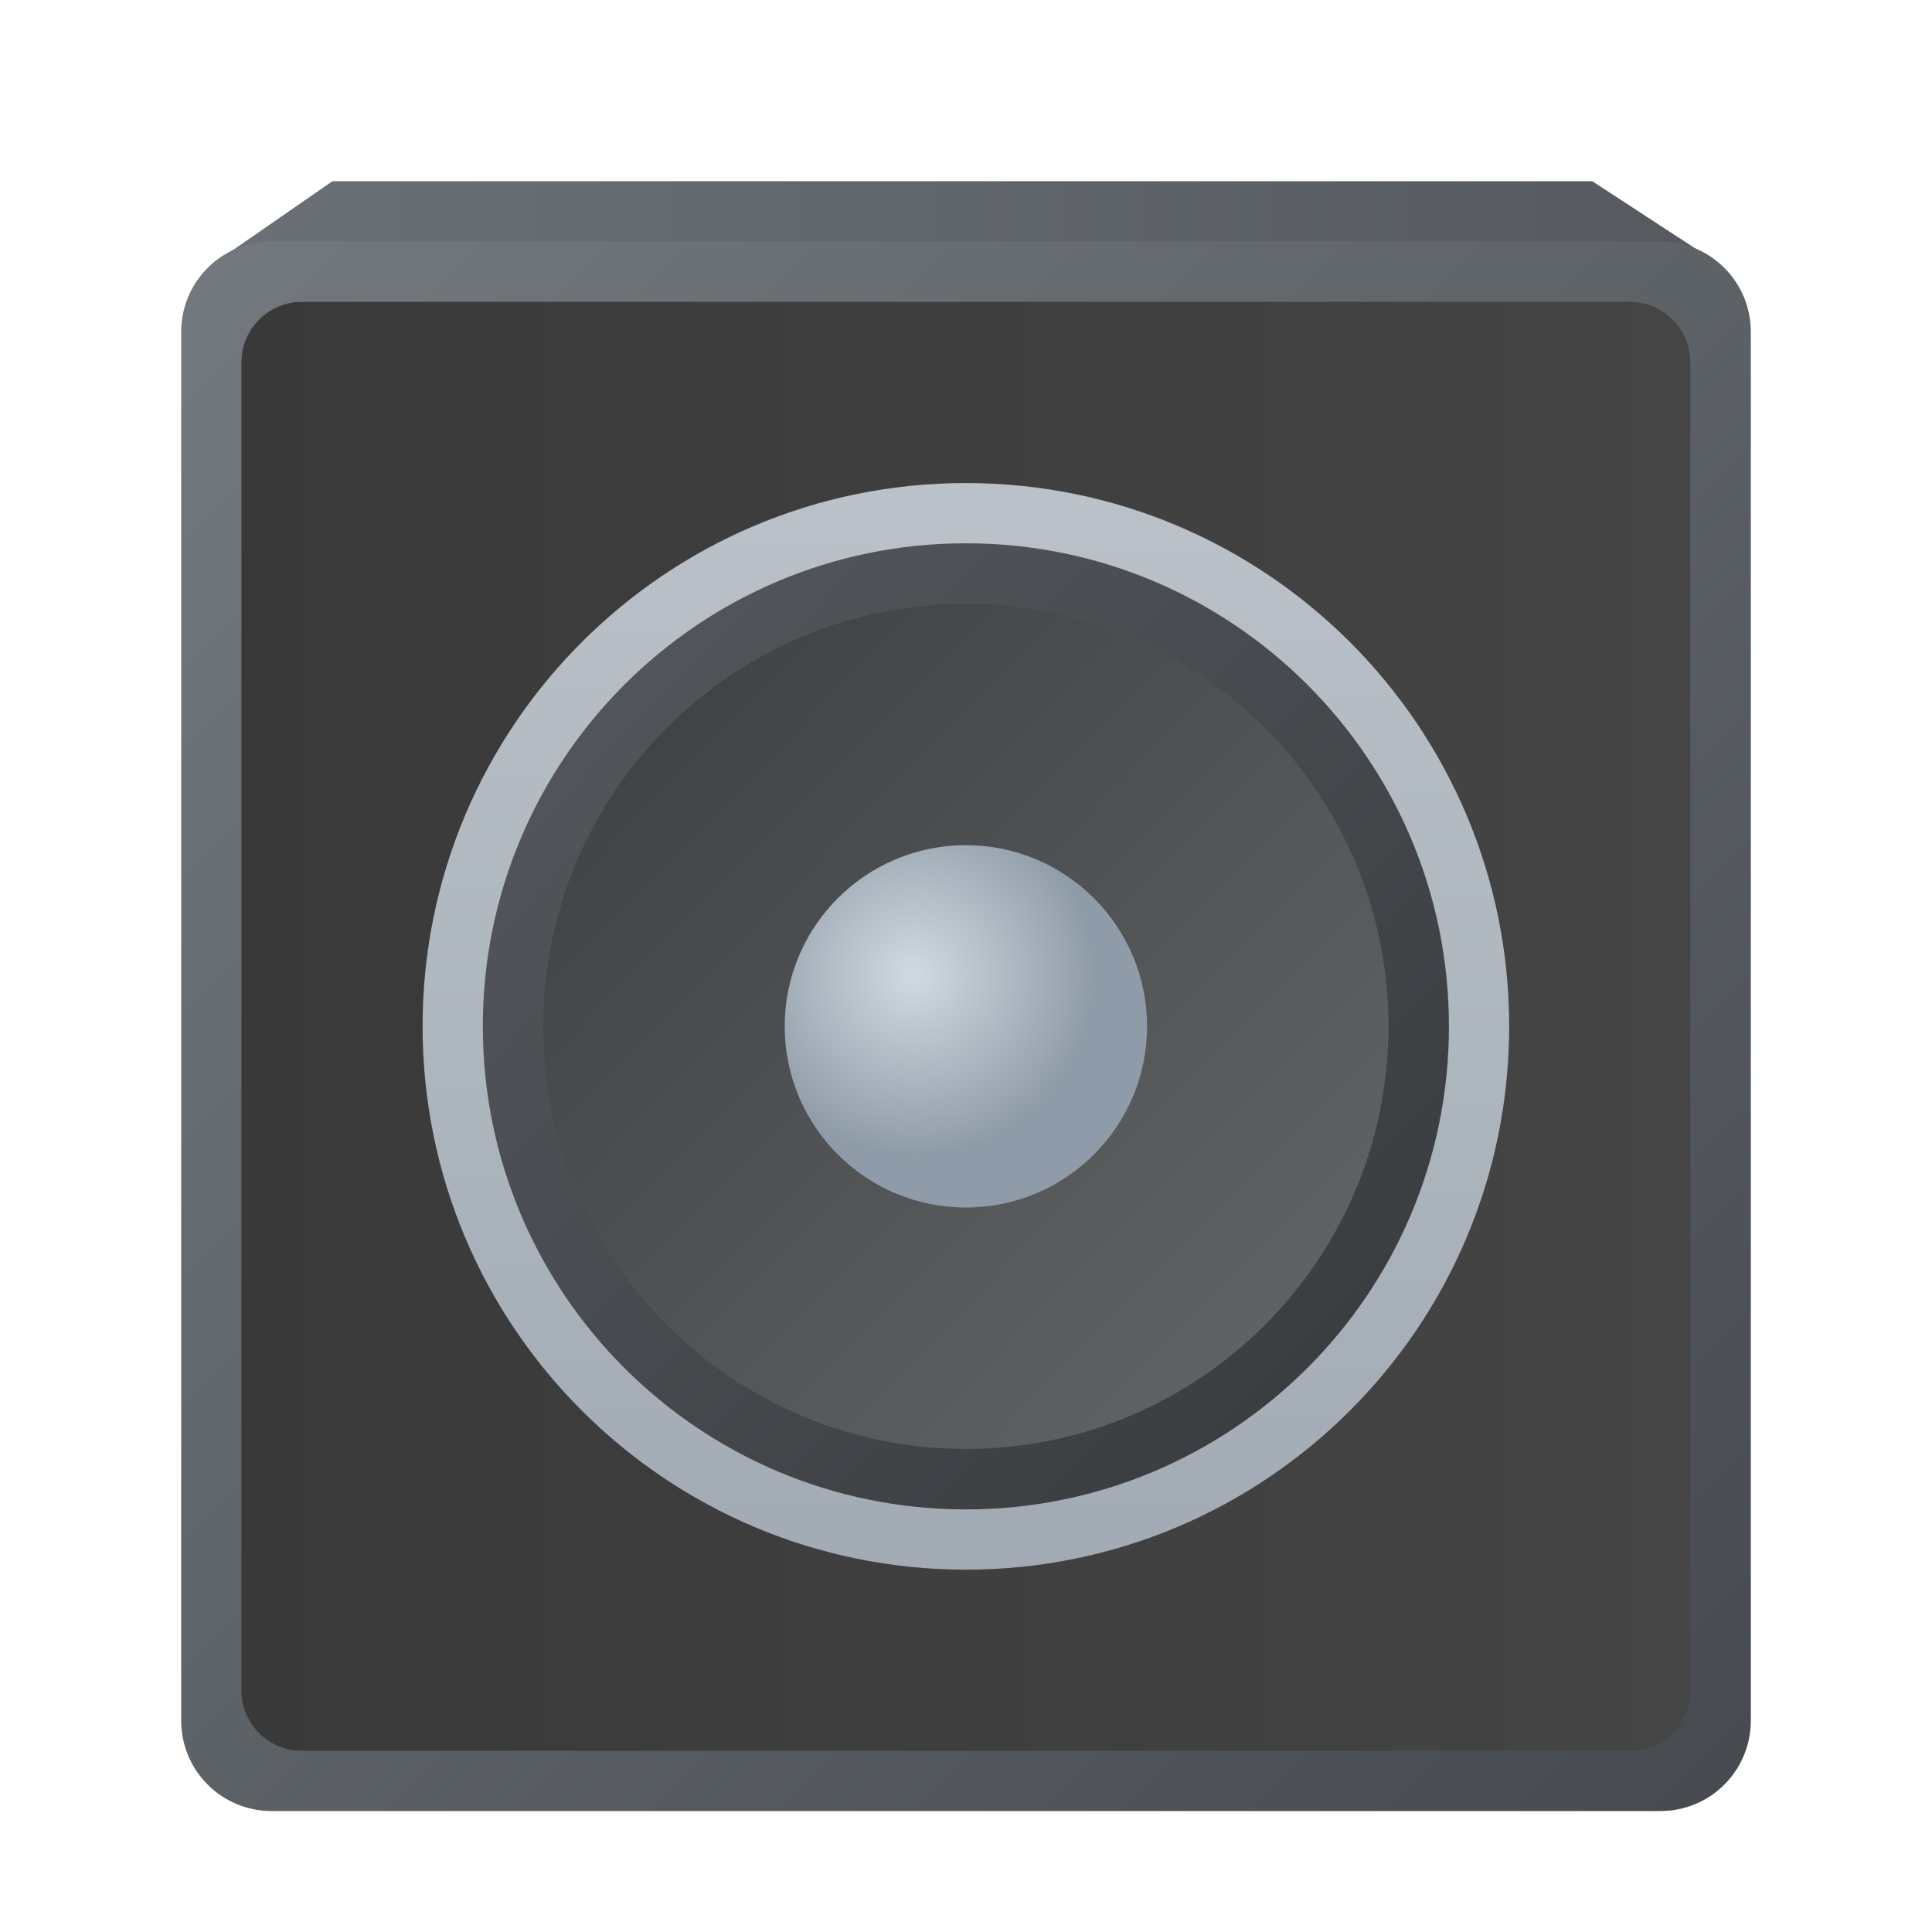
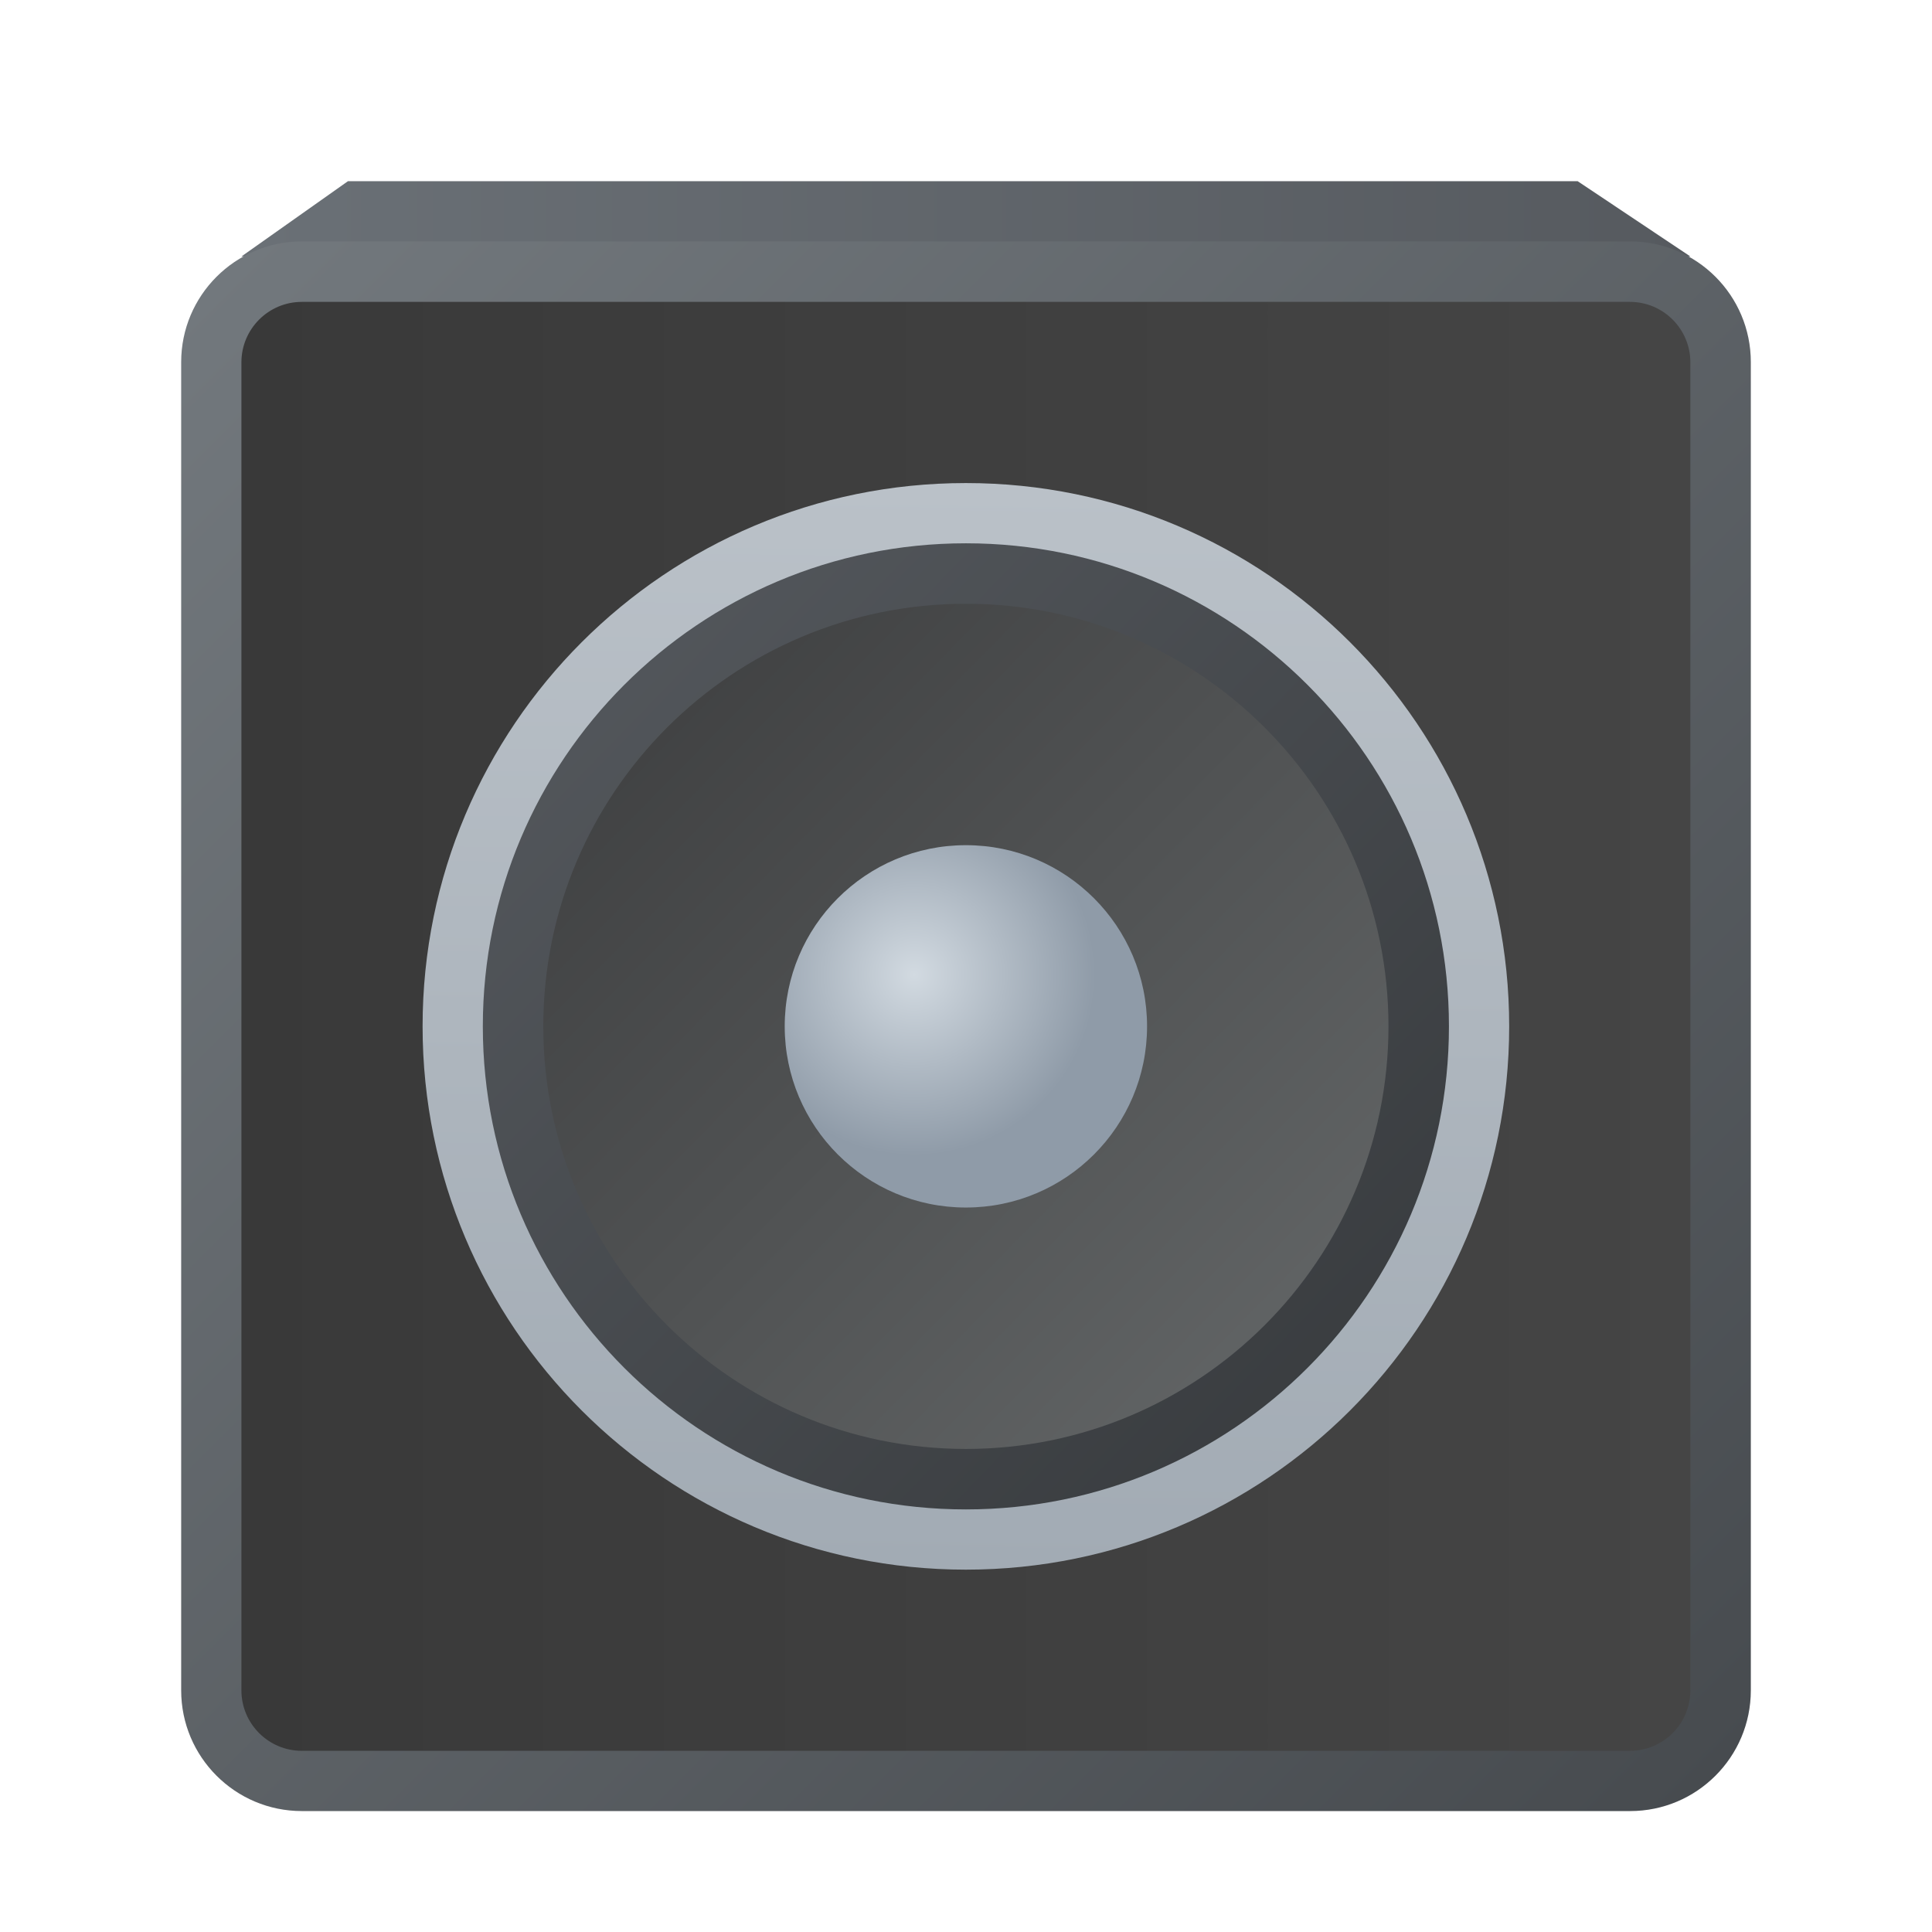
<svg xmlns="http://www.w3.org/2000/svg" xmlns:xlink="http://www.w3.org/1999/xlink" width="32" height="32" viewBox="0 0 8.467 8.467" version="1.1" id="svg5">
  <defs id="defs2">
    <linearGradient id="linearGradient5259">
      <stop style="stop-color:#bac1c8;stop-opacity:1;" offset="0" id="stop5255" />
      <stop style="stop-color:#a2abb4;stop-opacity:1" offset="1" id="stop5257" />
    </linearGradient>
    <linearGradient id="linearGradient4453">
      <stop style="stop-color:#565a5f;stop-opacity:1;" offset="0" id="stop4449" />
      <stop style="stop-color:#35383b;stop-opacity:1" offset="1" id="stop4451" />
    </linearGradient>
    <linearGradient id="linearGradient3451">
      <stop style="stop-color:#3b3c3d;stop-opacity:1;" offset="0" id="stop3447" />
      <stop style="stop-color:#656869;stop-opacity:1" offset="1" id="stop3449" />
    </linearGradient>
    <linearGradient id="linearGradient3141">
      <stop style="stop-color:#d2dae1;stop-opacity:1;" offset="0" id="stop3137" />
      <stop style="stop-color:#8f9ba8;stop-opacity:1" offset="1" id="stop3139" />
    </linearGradient>
    <linearGradient id="linearGradient2831">
      <stop style="stop-color:#393939;stop-opacity:1;" offset="0" id="stop2827" />
      <stop style="stop-color:#454545;stop-opacity:1" offset="1" id="stop2829" />
    </linearGradient>
    <linearGradient id="linearGradient1958">
      <stop style="stop-color:#73797e;stop-opacity:1;" offset="0" id="stop1954" />
      <stop style="stop-color:#464a4e;stop-opacity:1" offset="1" id="stop1956" />
    </linearGradient>
    <linearGradient id="linearGradient1648">
      <stop style="stop-color:#6a7076;stop-opacity:1;" offset="0" id="stop1644" />
      <stop style="stop-color:#565a5f;stop-opacity:1" offset="1" id="stop1646" />
    </linearGradient>
-     <linearGradient xlink:href="#linearGradient1648" id="linearGradient1650" x1="2.53" y1="2.87" x2="14.643" y2="2.864" gradientUnits="userSpaceOnUse" gradientTransform="matrix(0.5319149,0,0,0.5319149,-0.3167555,-0.7313406)" />
-     <linearGradient xlink:href="#linearGradient1958" id="linearGradient1960" x1="1.587" y1="1.587" x2="15.837" y2="15.837" gradientUnits="userSpaceOnUse" gradientTransform="matrix(0.4827586,0,0,0.4827586,0.02737069,0.291954)" />
+     <linearGradient xlink:href="#linearGradient1648" id="linearGradient1650" x1="2.53" y1="2.87" x2="14.643" y2="2.864" gradientUnits="userSpaceOnUse" gradientTransform="matrix(0.5191219,0,0,0.5319149,-0.2062172,-0.7313406)" />
    <linearGradient xlink:href="#linearGradient2831" id="linearGradient2833" x1="1.852" y1="1.587" x2="14.552" y2="1.587" gradientUnits="userSpaceOnUse" gradientTransform="matrix(0.5,0,0,0.5,0.1322916,0.5291666)" />
    <radialGradient xlink:href="#linearGradient3141" id="radialGradient3143" cx="5.73" cy="8.123" fx="5.73" fy="8.123" r="1.58" gradientTransform="matrix(0.5023663,0,0,0.5023663,1.128181,0.1904825)" gradientUnits="userSpaceOnUse" />
    <linearGradient xlink:href="#linearGradient3451" id="linearGradient3453" x1="3.969" y1="4.073" x2="14.335" y2="14.35" gradientUnits="userSpaceOnUse" gradientTransform="matrix(0.3573458,0,0,0.3604183,0.9629874,1.06903)" />
    <linearGradient xlink:href="#linearGradient4453" id="linearGradient4455" x1="3.191" y1="4.333" x2="13.542" y2="14.387" gradientUnits="userSpaceOnUse" gradientTransform="matrix(0.4210526,0,0,0.4210526,0.7106321,0.6681221)" />
    <linearGradient xlink:href="#linearGradient5259" id="linearGradient5261" x1="8.558" y1="3.743" x2="8.397" y2="15.385" gradientUnits="userSpaceOnUse" gradientTransform="matrix(0.4090909,0,0,0.4090909,0.7652837,0.5853121)" />
+     <linearGradient xlink:href="#linearGradient1958" id="linearGradient1086" x1="0.794" y1="1.058" x2="7.673" y2="7.938" gradientUnits="userSpaceOnUse" />
  </defs>
-   <path id="rect1510" style="fill:url(#linearGradient1650);stroke-width:0.422;stroke-linecap:round;stroke-linejoin:round" d="m 1.457,0.794 h 5.521 l 0.507,0.331 H 0.979 Z" />
-   <path id="rect1754" style="fill:url(#linearGradient1960);stroke-width:0.383;stroke-linecap:round;stroke-linejoin:round" d="m 1.191,1.058 h 6.085 c 0.22,0 0.397,0.177 0.397,0.397 v 6.085 c 0,0.22 -0.177,0.397 -0.397,0.397 H 1.191 c -0.22,0 -0.397,-0.177 -0.397,-0.397 V 1.455 c 0,-0.22 0.177,-0.397 0.397,-0.397 z" />
+   <path id="rect1510" style="fill:url(#linearGradient1650);stroke-width:0.417;stroke-linecap:round;stroke-linejoin:round" d="M 1.525,0.794 H 6.914 L 7.408,1.124 H 1.058 Z" />
+   <rect style="fill:url(#linearGradient1086);stroke-width:0.265;stroke-linejoin:round;fill-opacity:1" id="rect998" width="6.879" height="6.879" x="0.794" y="1.058" ry="0.529" />
  <rect style="fill:url(#linearGradient2833);fill-opacity:1;stroke-width:0.397;stroke-linecap:round;stroke-linejoin:round" id="rect2693" width="6.35" height="6.35" x="1.058" y="1.323" ry="0.265" />
  <circle style="fill:url(#linearGradient5261);fill-opacity:1;stroke-width:0.325;stroke-linecap:round;stroke-linejoin:round" id="path4989" cx="4.233" cy="4.498" r="2.381" />
  <circle style="fill:url(#linearGradient4455);fill-opacity:1;stroke-width:0.334;stroke-linecap:round;stroke-linejoin:round" id="path4161" cx="4.233" cy="4.498" r="2.117" />
  <circle style="fill:url(#linearGradient3453);fill-opacity:1;stroke-width:0.285;stroke-linecap:round;stroke-linejoin:round" id="path3247" cx="4.233" cy="4.498" r="1.852" />
  <circle style="fill:url(#radialGradient3143);fill-opacity:1;stroke-width:0.351;stroke-linecap:round;stroke-linejoin:round" id="path2937" cx="4.233" cy="4.498" r="0.794" />
</svg>
